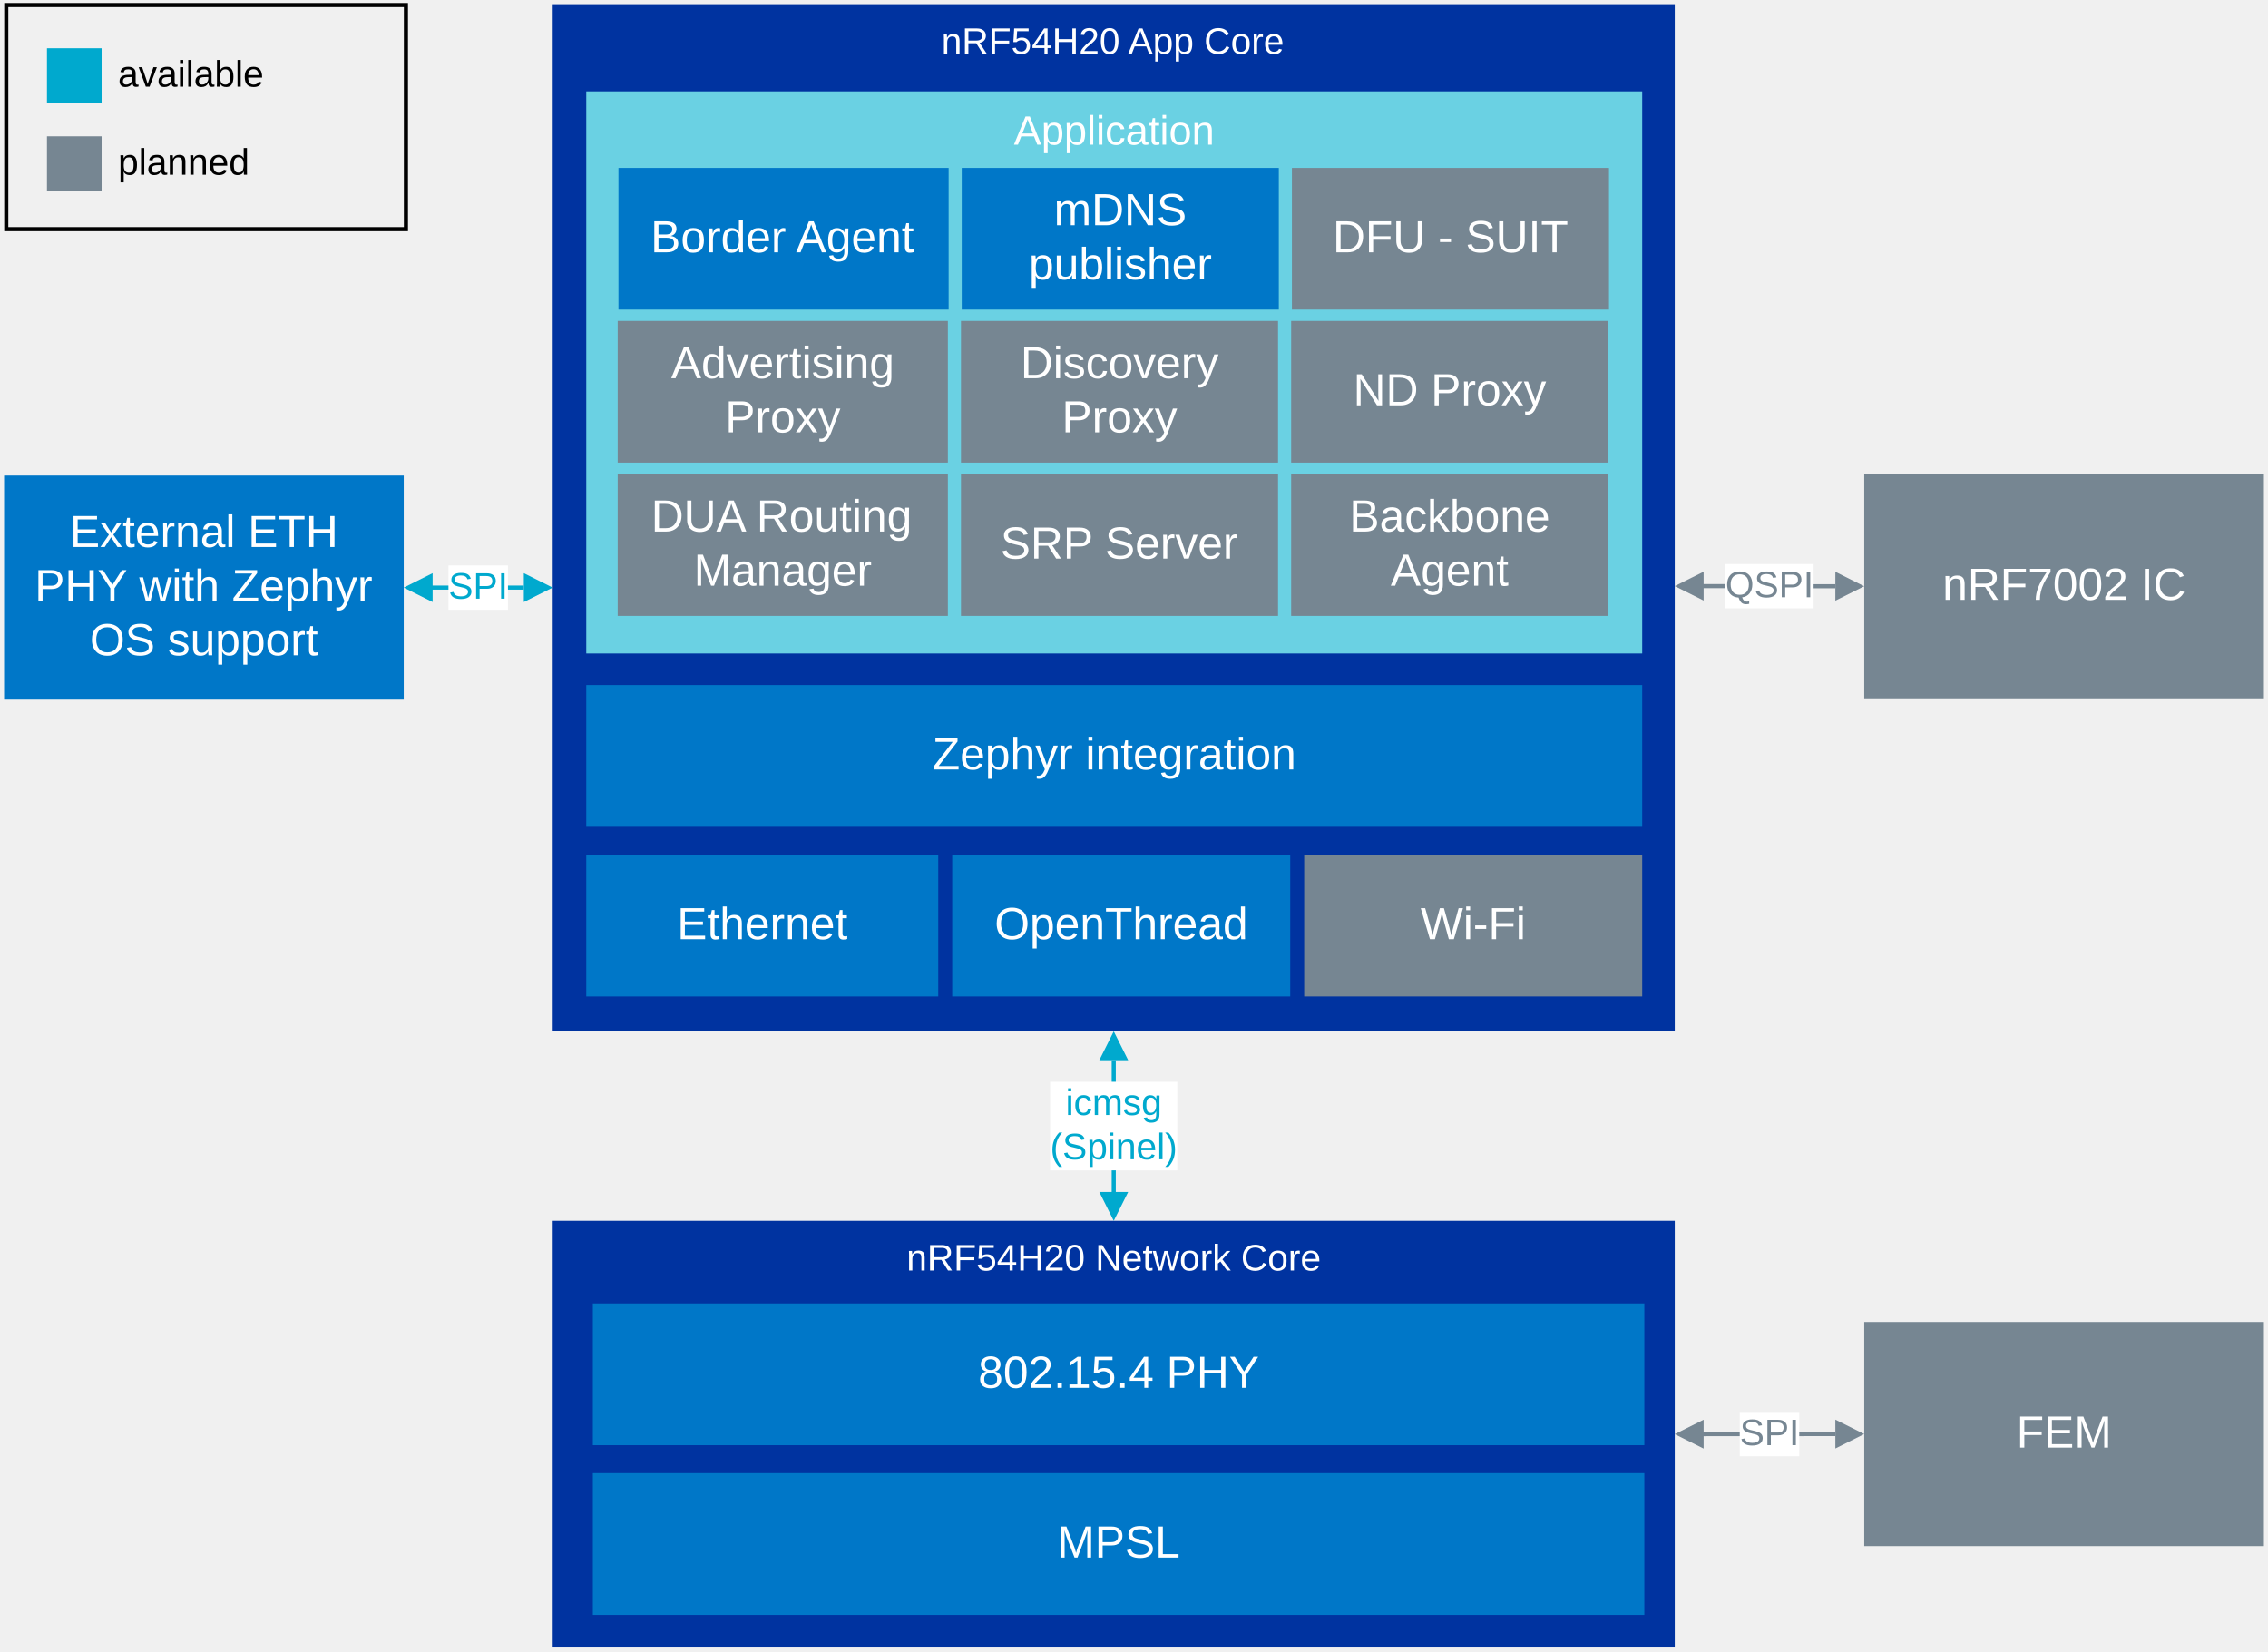
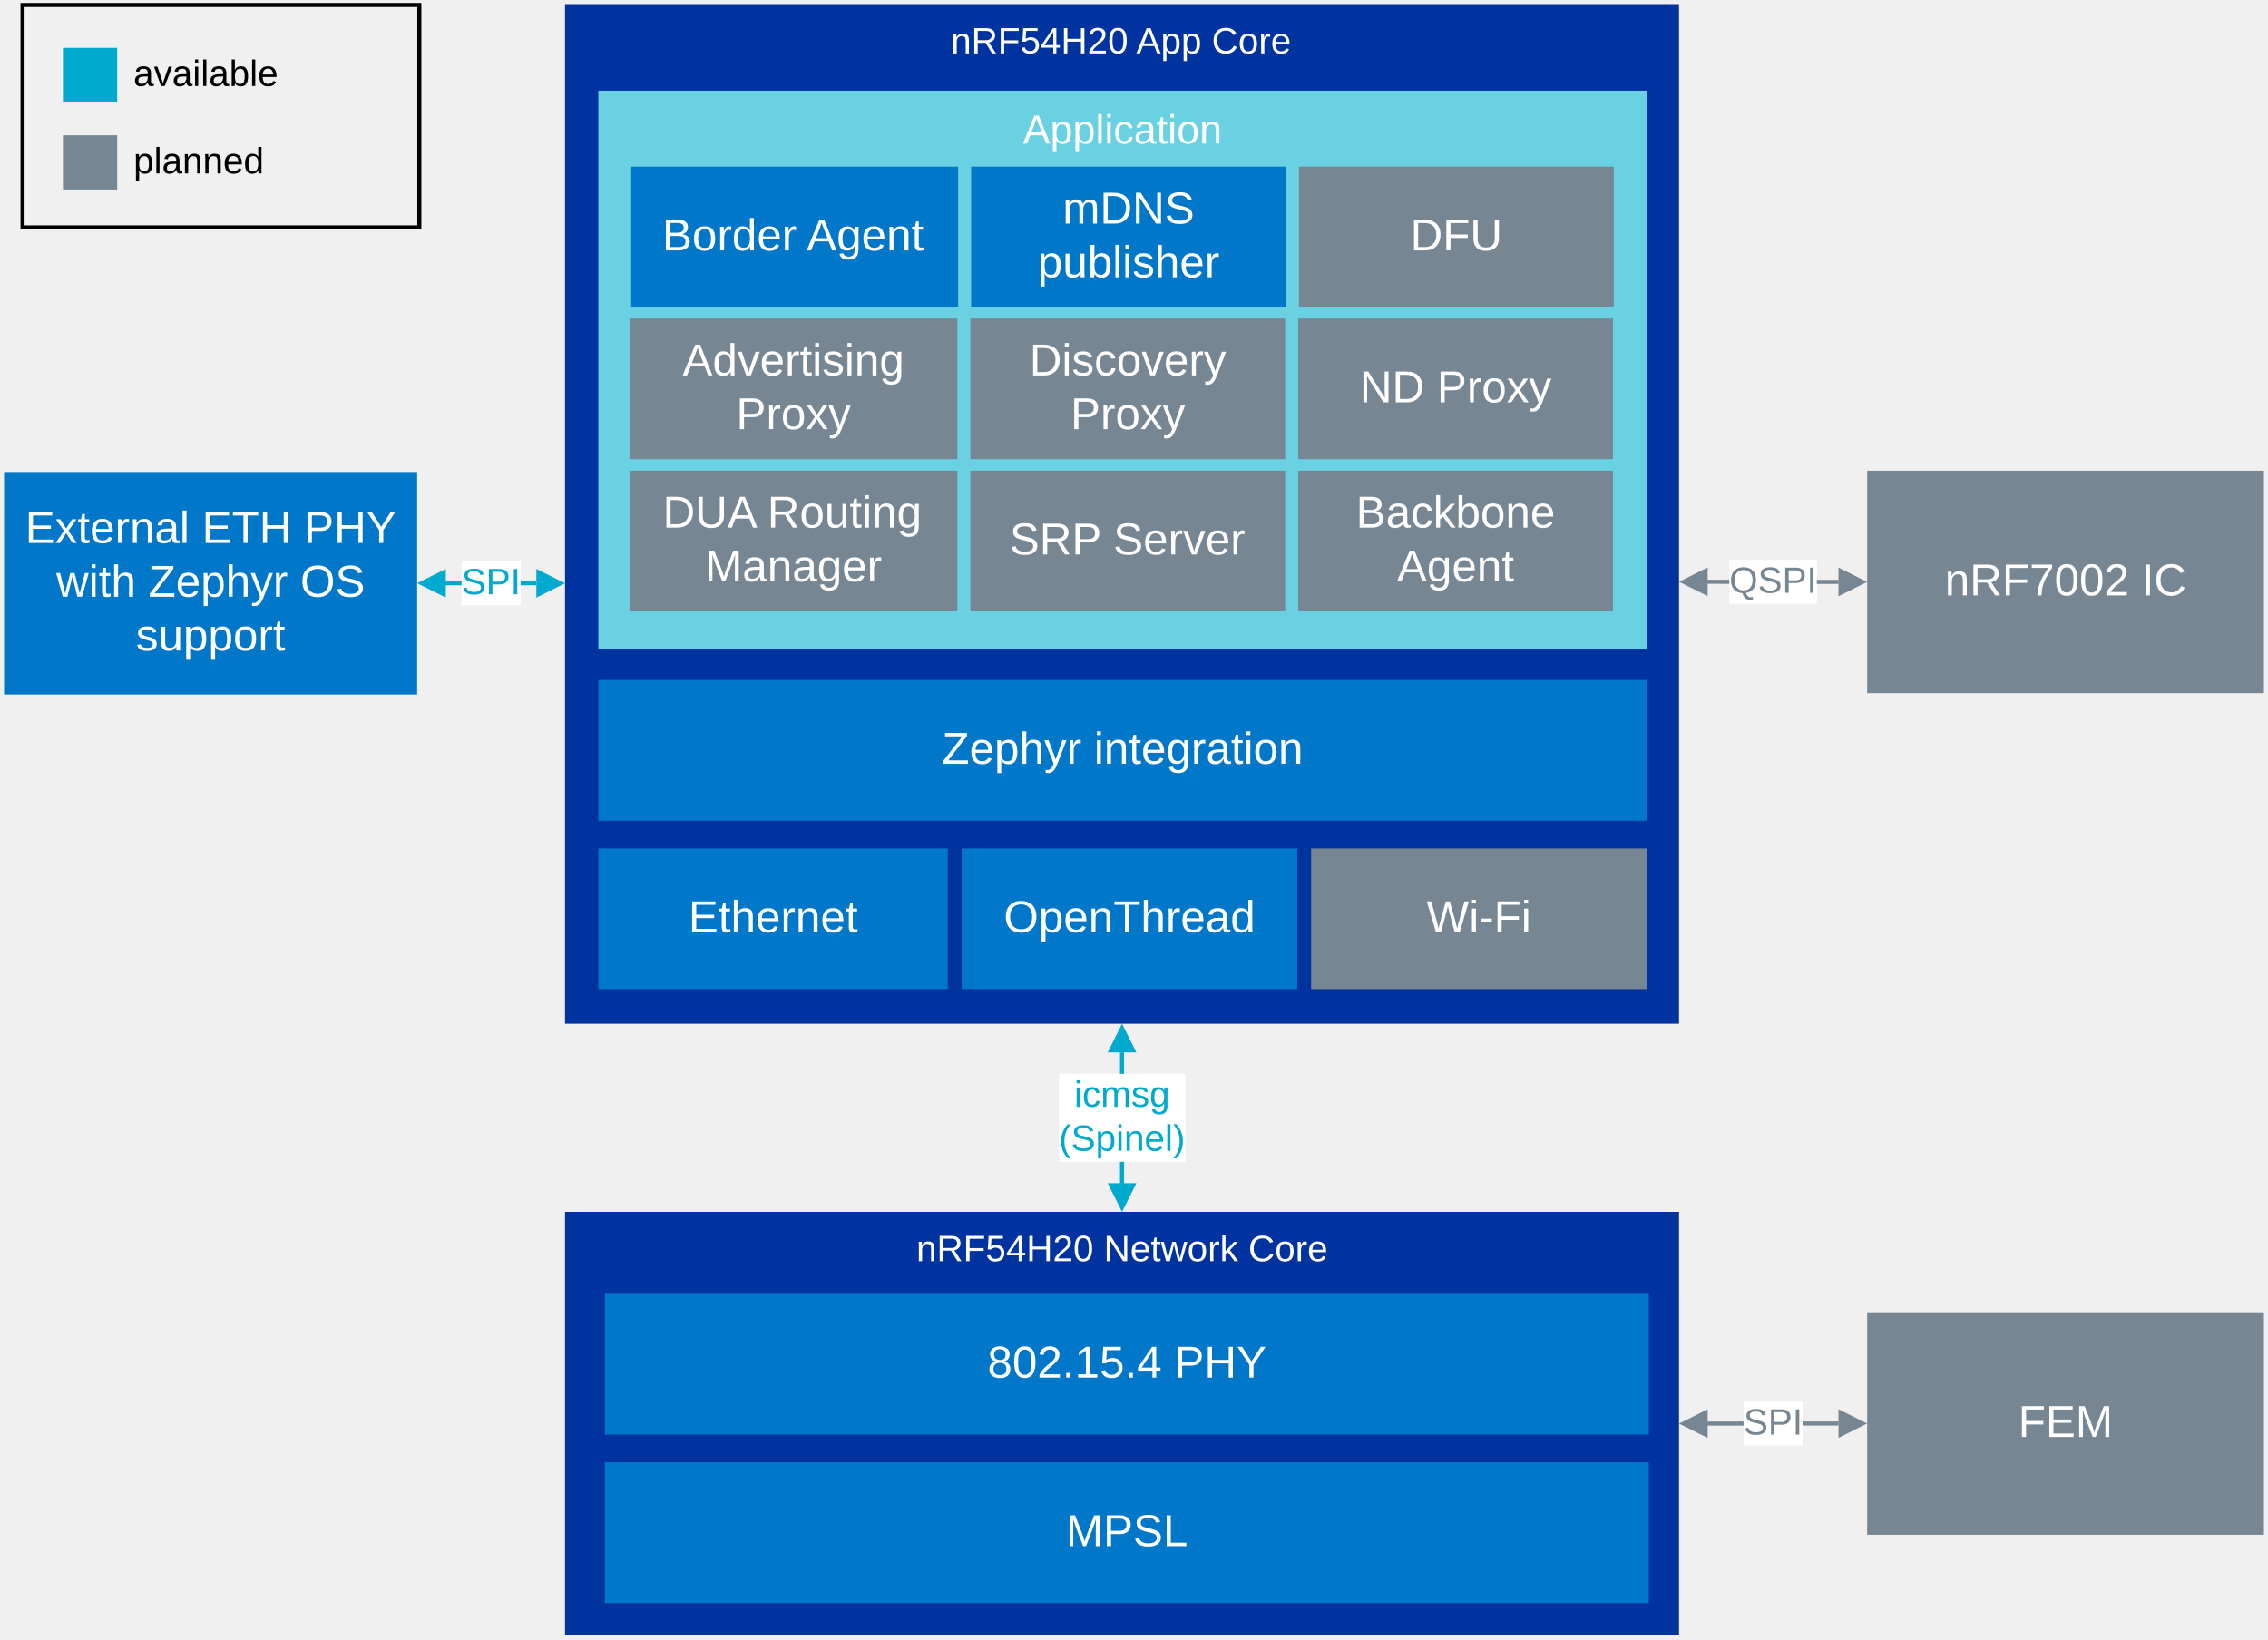
- <svg xmlns="http://www.w3.org/2000/svg" xmlns:xlink="http://www.w3.org/1999/xlink" width="7.68in" height="5.593in" viewBox="0 0 552.984 402.677" xml:space="preserve" color-interpolation-filters="sRGB" class="st21">
+ <svg xmlns="http://www.w3.org/2000/svg" xmlns:xlink="http://www.w3.org/1999/xlink" width="7.736in" height="5.593in" viewBox="0 0 556.988 402.677" xml:space="preserve" color-interpolation-filters="sRGB" class="st21">
  <style type="text/css">
	
		.st1 {fill:#0033a0;stroke:none;stroke-width:1}
		.st2 {fill:#ffffff;font-family:Arial;font-size:0.75em}
		.st3 {fill:#6ad1e3;stroke:none;stroke-width:1}
		.st4 {fill:#ffffff;font-family:Arial;font-size:0.833em}
		.st5 {fill:#0077c8;stroke:none;stroke-width:1}
		.st6 {fill:#ffffff;font-family:Arial;font-size:0.917em}
		.st7 {font-size:1em}
		.st8 {marker-end:url(#mrkr4-38);marker-start:url(#mrkr4-36);stroke:#00a9ce;stroke-linecap:butt;stroke-width:1}
		.st9 {fill:#00a9ce;fill-opacity:1;stroke:#00a9ce;stroke-opacity:1;stroke-width:0.284}
- 		.st10 {fill:#ffffff;stroke:none;stroke-linecap:butt;stroke-width:7.2}
+ 		.st10 {fill:#ffffff;stroke:none;stroke-linecap:butt}
		.st11 {fill:#00a9ce;font-family:Arial;font-size:0.75em}
- 		.st12 {fill:#ffffff;stroke:none;stroke-linecap:butt}
+ 		.st12 {fill:#ffffff;stroke:none;stroke-linecap:butt;stroke-width:7.2}
		.st13 {fill:#768692;stroke:none;stroke-width:1}
		.st14 {fill:none;stroke:#000000;stroke-width:1}
		.st15 {fill:#00a9ce;stroke:none;stroke-width:1}
		.st16 {fill:none;stroke:none;stroke-width:1}
		.st17 {fill:#000000;font-family:Arial;font-size:0.75em}
		.st18 {marker-end:url(#mrkr4-112);marker-start:url(#mrkr4-110);stroke:#768692;stroke-linecap:butt;stroke-width:1}
		.st19 {fill:#768692;fill-opacity:1;stroke:#768692;stroke-opacity:1;stroke-width:0.284}
		.st20 {fill:#768692;font-family:Arial;font-size:0.75em}
		.st21 {fill:none;fill-rule:evenodd;font-size:12px;overflow:visible;stroke-linecap:square;stroke-miterlimit:3}
	
	</style>
  <defs id="Markers">
    <g id="lend4">
      <path d="M 2 1 L 0 0 L 2 -1 L 2 1 " style="stroke:none" />
    </g>
    <marker id="mrkr4-36" class="st9" refX="6.68" orient="auto" markerUnits="strokeWidth" overflow="visible">
      <use xlink:href="#lend4" transform="scale(3.52) " />
    </marker>
    <marker id="mrkr4-38" class="st9" refX="-7.04" orient="auto" markerUnits="strokeWidth" overflow="visible">
      <use xlink:href="#lend4" transform="scale(-3.52,-3.52) " />
    </marker>
    <marker id="mrkr4-110" class="st19" refX="6.68" orient="auto" markerUnits="strokeWidth" overflow="visible">
      <use xlink:href="#lend4" transform="scale(3.52) " />
    </marker>
    <marker id="mrkr4-112" class="st19" refX="-7.04" orient="auto" markerUnits="strokeWidth" overflow="visible">
      <use xlink:href="#lend4" transform="scale(-3.52,-3.52) " />
    </marker>
  </defs>
  <g>
-     <g id="shape15-1" transform="translate(134.76,-151.236)">
+     <g id="shape15-1" transform="translate(138.764,-151.236)">
      <rect x="0" y="152.236" width="273.579" height="250.441" class="st1" />
      <text x="94.77" y="164.34" class="st2">nRF54H20 App Core</text>
    </g>
-     <g id="shape16-4" transform="translate(142.945,-243.362)">
+     <g id="shape16-4" transform="translate(146.949,-243.362)">
      <rect x="0" y="265.622" width="257.457" height="137.055" class="st3" />
      <text x="104.27" y="278.62" class="st4">Application</text>
    </g>
-     <g id="shape21-7" transform="translate(142.945,-201.106)">
+     <g id="shape21-7" transform="translate(146.949,-201.106)">
      <rect x="0" y="368.116" width="257.457" height="34.562" class="st5" />
      <text x="84.4" y="388.7" class="st6">Zephyr integration</text>
    </g>
-     <g id="shape25-10" transform="translate(134.76,-1)">
+     <g id="shape25-10" transform="translate(138.764,-1)">
      <rect x="0" y="298.646" width="273.579" height="104.031" class="st1" />
      <text x="86.27" y="310.75" class="st2">nRF54H20 Network Core</text>
    </g>
-     <g id="shape26-13" transform="translate(144.549,-50.3334)">
+     <g id="shape26-13" transform="translate(148.553,-50.3334)">
      <rect x="0" y="368.116" width="256.374" height="34.562" class="st5" />
      <text x="93.94" y="388.7" class="st6">802.15.4 PHY</text>
    </g>
-     <g id="shape27-16" transform="translate(144.549,-8.95818)">
+     <g id="shape27-16" transform="translate(148.553,-8.95818)">
      <rect x="0" y="368.116" width="256.374" height="34.562" class="st5" />
      <text x="113.21" y="388.7" class="st6">MPSL</text>
    </g>
    <g id="shape29-19" transform="translate(1,-232.107)">
-       <rect x="0" y="348.037" width="97.441" height="54.64" class="st5" />
-       <text x="16.02" y="365.46" class="st6">External ETH <tspan x="7.46" dy="1.2em" class="st7">PHY with Zephyr </tspan>
-         <tspan x="20.9" dy="1.2em" class="st7">OS support</tspan>
+       <rect x="0" y="348.037" width="101.445" height="54.64" class="st5" />
+       <text x="5.18" y="365.46" class="st6">External ETH PHY <tspan x="12.82" dy="1.2em" class="st7">with Zephyr OS </tspan>
+         <tspan x="32.38" dy="1.2em" class="st7">support</tspan>
      </text>
    </g>
-     <g id="shape30-24" transform="translate(142.945,-159.74)">
+     <g id="shape30-24" transform="translate(146.949,-159.74)">
      <rect x="0" y="368.135" width="85.819" height="34.542" class="st5" />
      <text x="22.12" y="388.71" class="st6">Ethernet</text>
    </g>
-     <g id="shape31-27" transform="translate(232.168,-159.74)">
+     <g id="shape31-27" transform="translate(236.172,-159.74)">
      <rect x="0" y="368.135" width="82.415" height="34.542" class="st5" />
      <text x="10.33" y="388.71" class="st6">OpenThread</text>
    </g>
-     <g id="shape34-30" transform="translate(98.4409,-266.513)">
+     <g id="shape34-30" transform="translate(102.445,-266.513)">
      <path d="M6.68 409.76 L7.04 409.76 L29.28 409.76" class="st8" />
      <rect x="10.906" y="404.364" width="14.506" height="10.8" class="st10" />
      <text x="10.91" y="412.46" class="st11">SPI</text>
    </g>
-     <g id="shape35-41" transform="translate(264.463,-105.031)">
+     <g id="shape35-41" transform="translate(268.467,-105.031)">
      <path d="M7.09 396 L7.09 395.64 L7.09 363.51" class="st8" />
      <rect x="-8.419" y="368.775" width="31.012" height="21.6" class="st12" />
      <text x="-4.66" y="376.87" class="st11">icmsg <tspan x="-8.42" dy="1.2em" class="st7">(Spinel)</tspan>
      </text>
    </g>
-     <g id="shape1000-51" transform="translate(454.543,-25.7298)">
+     <g id="shape1000-51" transform="translate(458.547,-25.7298)">
      <rect x="0" y="348.037" width="97.441" height="54.64" class="st13" />
      <text x="37.11" y="378.66" class="st6">FEM</text>
    </g>
-     <g id="shape1001-54" transform="translate(454.543,-232.43)">
+     <g id="shape1001-54" transform="translate(458.547,-232.43)">
      <rect x="0" y="348.037" width="97.441" height="54.64" class="st13" />
      <text x="19.07" y="378.66" class="st6">nRF7002 IC</text>
    </g>
-     <g id="shape1002-57" transform="translate(317.987,-159.74)">
+     <g id="shape1002-57" transform="translate(321.991,-159.74)">
      <rect x="0" y="368.135" width="82.415" height="34.542" class="st13" />
      <text x="28.38" y="388.71" class="st6">Wi-Fi</text>
    </g>
-     <g id="shape1003-60" transform="translate(150.793,-327.213)">
+     <g id="shape1003-60" transform="translate(154.797,-327.213)">
      <rect x="0" y="368.135" width="80.504" height="34.542" class="st5" />
      <text x="7.84" y="388.71" class="st6">Border Agent</text>
    </g>
-     <g id="shape1004-63" transform="translate(234.491,-327.213)">
+     <g id="shape1004-63" transform="translate(238.495,-327.213)">
      <rect x="0" y="368.135" width="77.31" height="34.542" class="st5" />
      <text x="22.46" y="382.11" class="st6">mDNS <tspan x="16.34" dy="1.2em" class="st7">publisher</tspan>
      </text>
    </g>
-     <g id="shape1005-67" transform="translate(314.995,-327.213)">
+     <g id="shape1005-67" transform="translate(318.999,-327.213)">
      <rect x="0" y="368.135" width="77.31" height="34.542" class="st13" />
-       <text x="9.94" y="388.71" class="st6">DFU - SUIT</text>
+       <text x="27.35" y="388.71" class="st6">DFU</text>
    </g>
-     <g id="shape1006-70" transform="translate(150.605,-289.905)">
+     <g id="shape1006-70" transform="translate(154.609,-289.905)">
      <rect x="0" y="368.135" width="80.504" height="34.542" class="st13" />
      <text x="13.04" y="382.11" class="st6">Advertising <tspan x="26.19" dy="1.2em" class="st7">Proxy</tspan>
      </text>
    </g>
-     <g id="shape1007-74" transform="translate(234.303,-289.905)">
+     <g id="shape1007-74" transform="translate(238.307,-289.905)">
      <rect x="0" y="368.135" width="77.31" height="34.542" class="st13" />
      <text x="14.51" y="382.11" class="st6">Discovery <tspan x="24.6" dy="1.2em" class="st7">Proxy</tspan>
      </text>
    </g>
-     <g id="shape1008-78" transform="translate(314.807,-289.905)">
+     <g id="shape1008-78" transform="translate(318.811,-289.905)">
      <rect x="0" y="368.135" width="77.31" height="34.542" class="st13" />
      <text x="15.12" y="388.71" class="st6">ND Proxy</text>
    </g>
-     <g id="shape1009-81" transform="translate(150.605,-252.528)">
+     <g id="shape1009-81" transform="translate(154.609,-252.528)">
      <rect x="0" y="368.135" width="80.504" height="34.542" class="st13" />
      <text x="8.15" y="382.11" class="st6">DUA Routing <tspan x="18.54" dy="1.2em" class="st7">Manager</tspan>
      </text>
    </g>
-     <g id="shape1010-85" transform="translate(234.303,-252.528)">
+     <g id="shape1010-85" transform="translate(238.307,-252.528)">
      <rect x="0" y="368.135" width="77.31" height="34.542" class="st13" />
      <text x="9.62" y="388.71" class="st6">SRP Server</text>
    </g>
-     <g id="shape1011-88" transform="translate(314.807,-252.528)">
+     <g id="shape1011-88" transform="translate(318.811,-252.528)">
      <rect x="0" y="368.135" width="77.31" height="34.542" class="st13" />
      <text x="14.19" y="382.11" class="st6">Backbone <tspan x="24.28" dy="1.2em" class="st7">Agent</tspan>
      </text>
    </g>
-     <g id="shape1012-92" transform="translate(1.53149,-346.827)">
+     <g id="shape1012-92" transform="translate(5.53543,-346.827)">
      <rect x="0" y="348.037" width="97.441" height="54.64" class="st14" />
    </g>
-     <g id="shape1013-94" transform="translate(11.4528,-356.138)">
+     <g id="shape1013-94" transform="translate(15.4567,-356.138)">
      <rect x="0" y="389.354" width="13.323" height="13.323" class="st13" />
    </g>
-     <g id="shape1014-96" transform="translate(11.4528,-377.613)">
+     <g id="shape1014-96" transform="translate(15.4567,-377.613)">
      <rect x="0" y="389.354" width="13.323" height="13.323" class="st15" />
    </g>
-     <g id="shape1015-98" transform="translate(24.7756,-377.613)">
+     <g id="shape1015-98" transform="translate(28.7795,-377.613)">
      <rect x="0" y="389.354" width="74.197" height="13.323" class="st16" />
      <text x="4" y="398.72" class="st17">available</text>
    </g>
-     <g id="shape1016-101" transform="translate(24.7756,-356.138)">
+     <g id="shape1016-101" transform="translate(28.7795,-356.138)">
      <rect x="0" y="389.354" width="74.197" height="13.323" class="st16" />
      <text x="4" y="398.72" class="st17">planned</text>
    </g>
-     <g id="shape1017-104" transform="translate(408.339,-266.863)">
+     <g id="shape1017-104" transform="translate(412.343,-266.863)">
      <path d="M6.68 409.75 L7.04 409.75 L39.16 409.78" class="st18" />
-       <rect x="12.349" y="404.364" width="21.507" height="10.8" class="st10" />
+       <rect x="12.349" y="404.364" width="21.507" height="10.8" class="st12" />
      <text x="12.35" y="412.46" class="st20">QSPI</text>
    </g>
-     <g id="shape1018-115" transform="translate(408.339,-45.9462)">
+     <g id="shape1018-115" transform="translate(412.343,-45.9462)">
      <path d="M6.68 395.6 L7.04 395.6 L39.16 395.58" class="st18" />
      <rect x="15.849" y="390.191" width="14.506" height="10.8" class="st12" />
      <text x="15.85" y="398.29" class="st20">SPI</text>
    </g>
  </g>
</svg>
